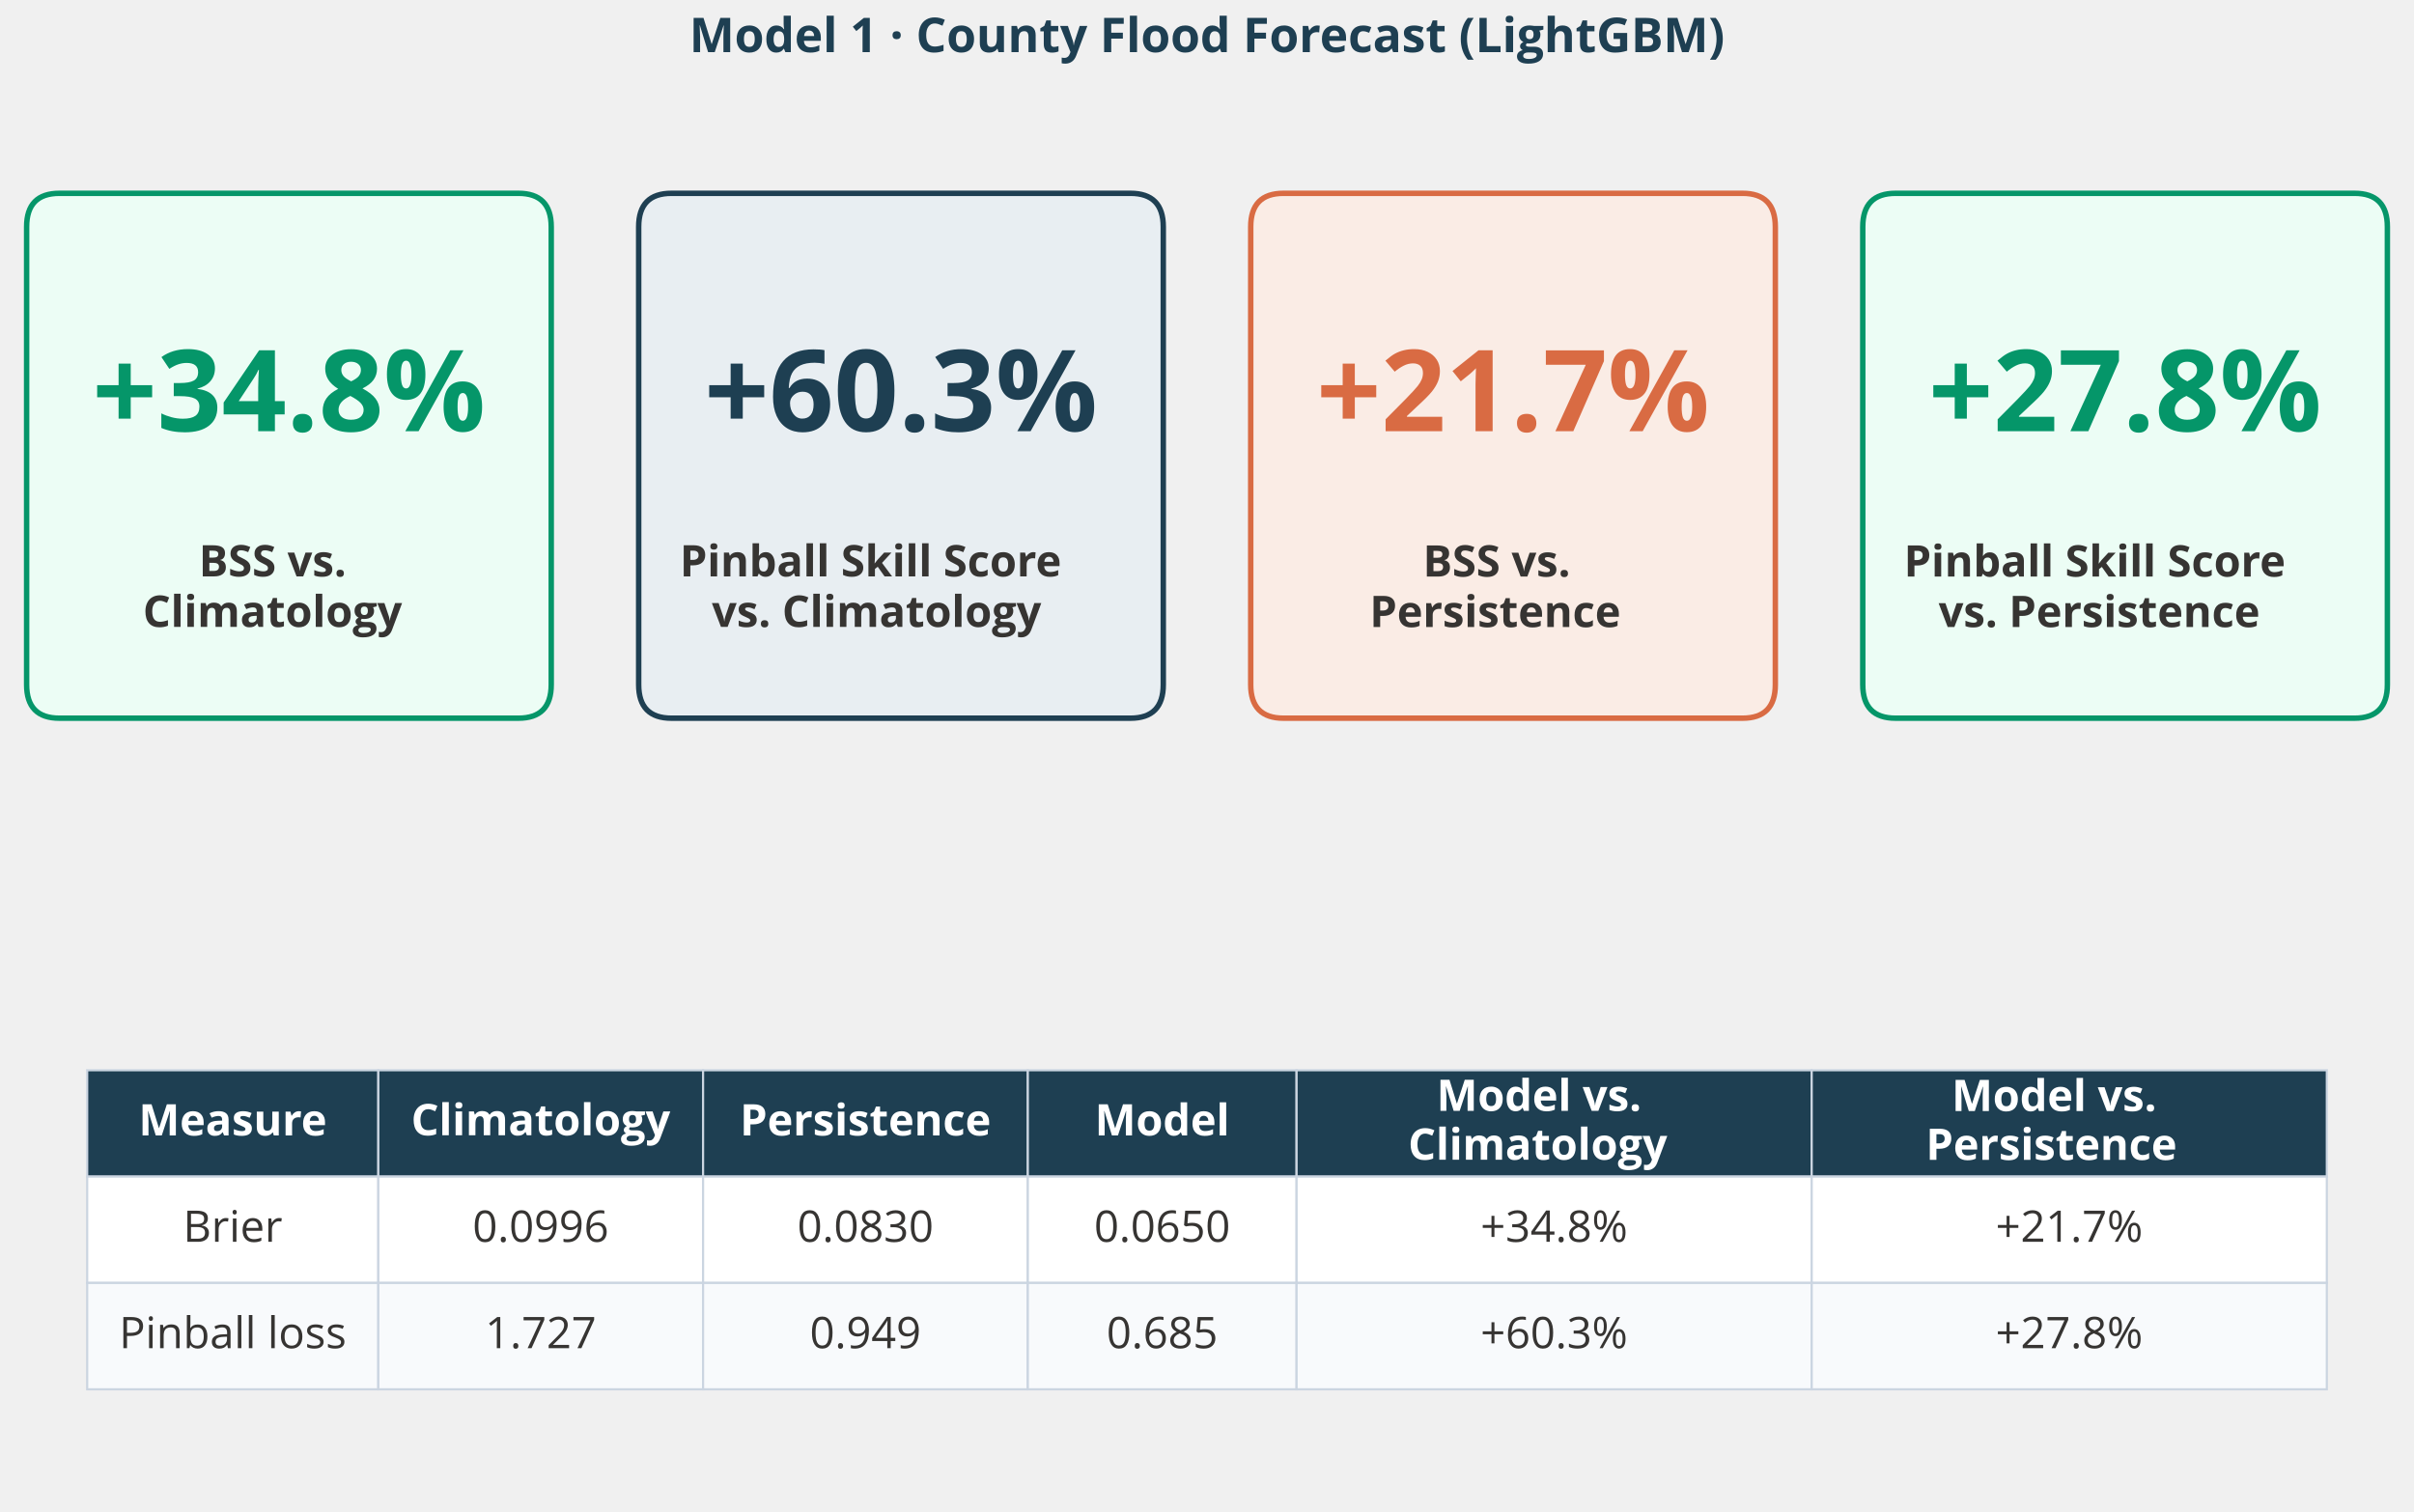
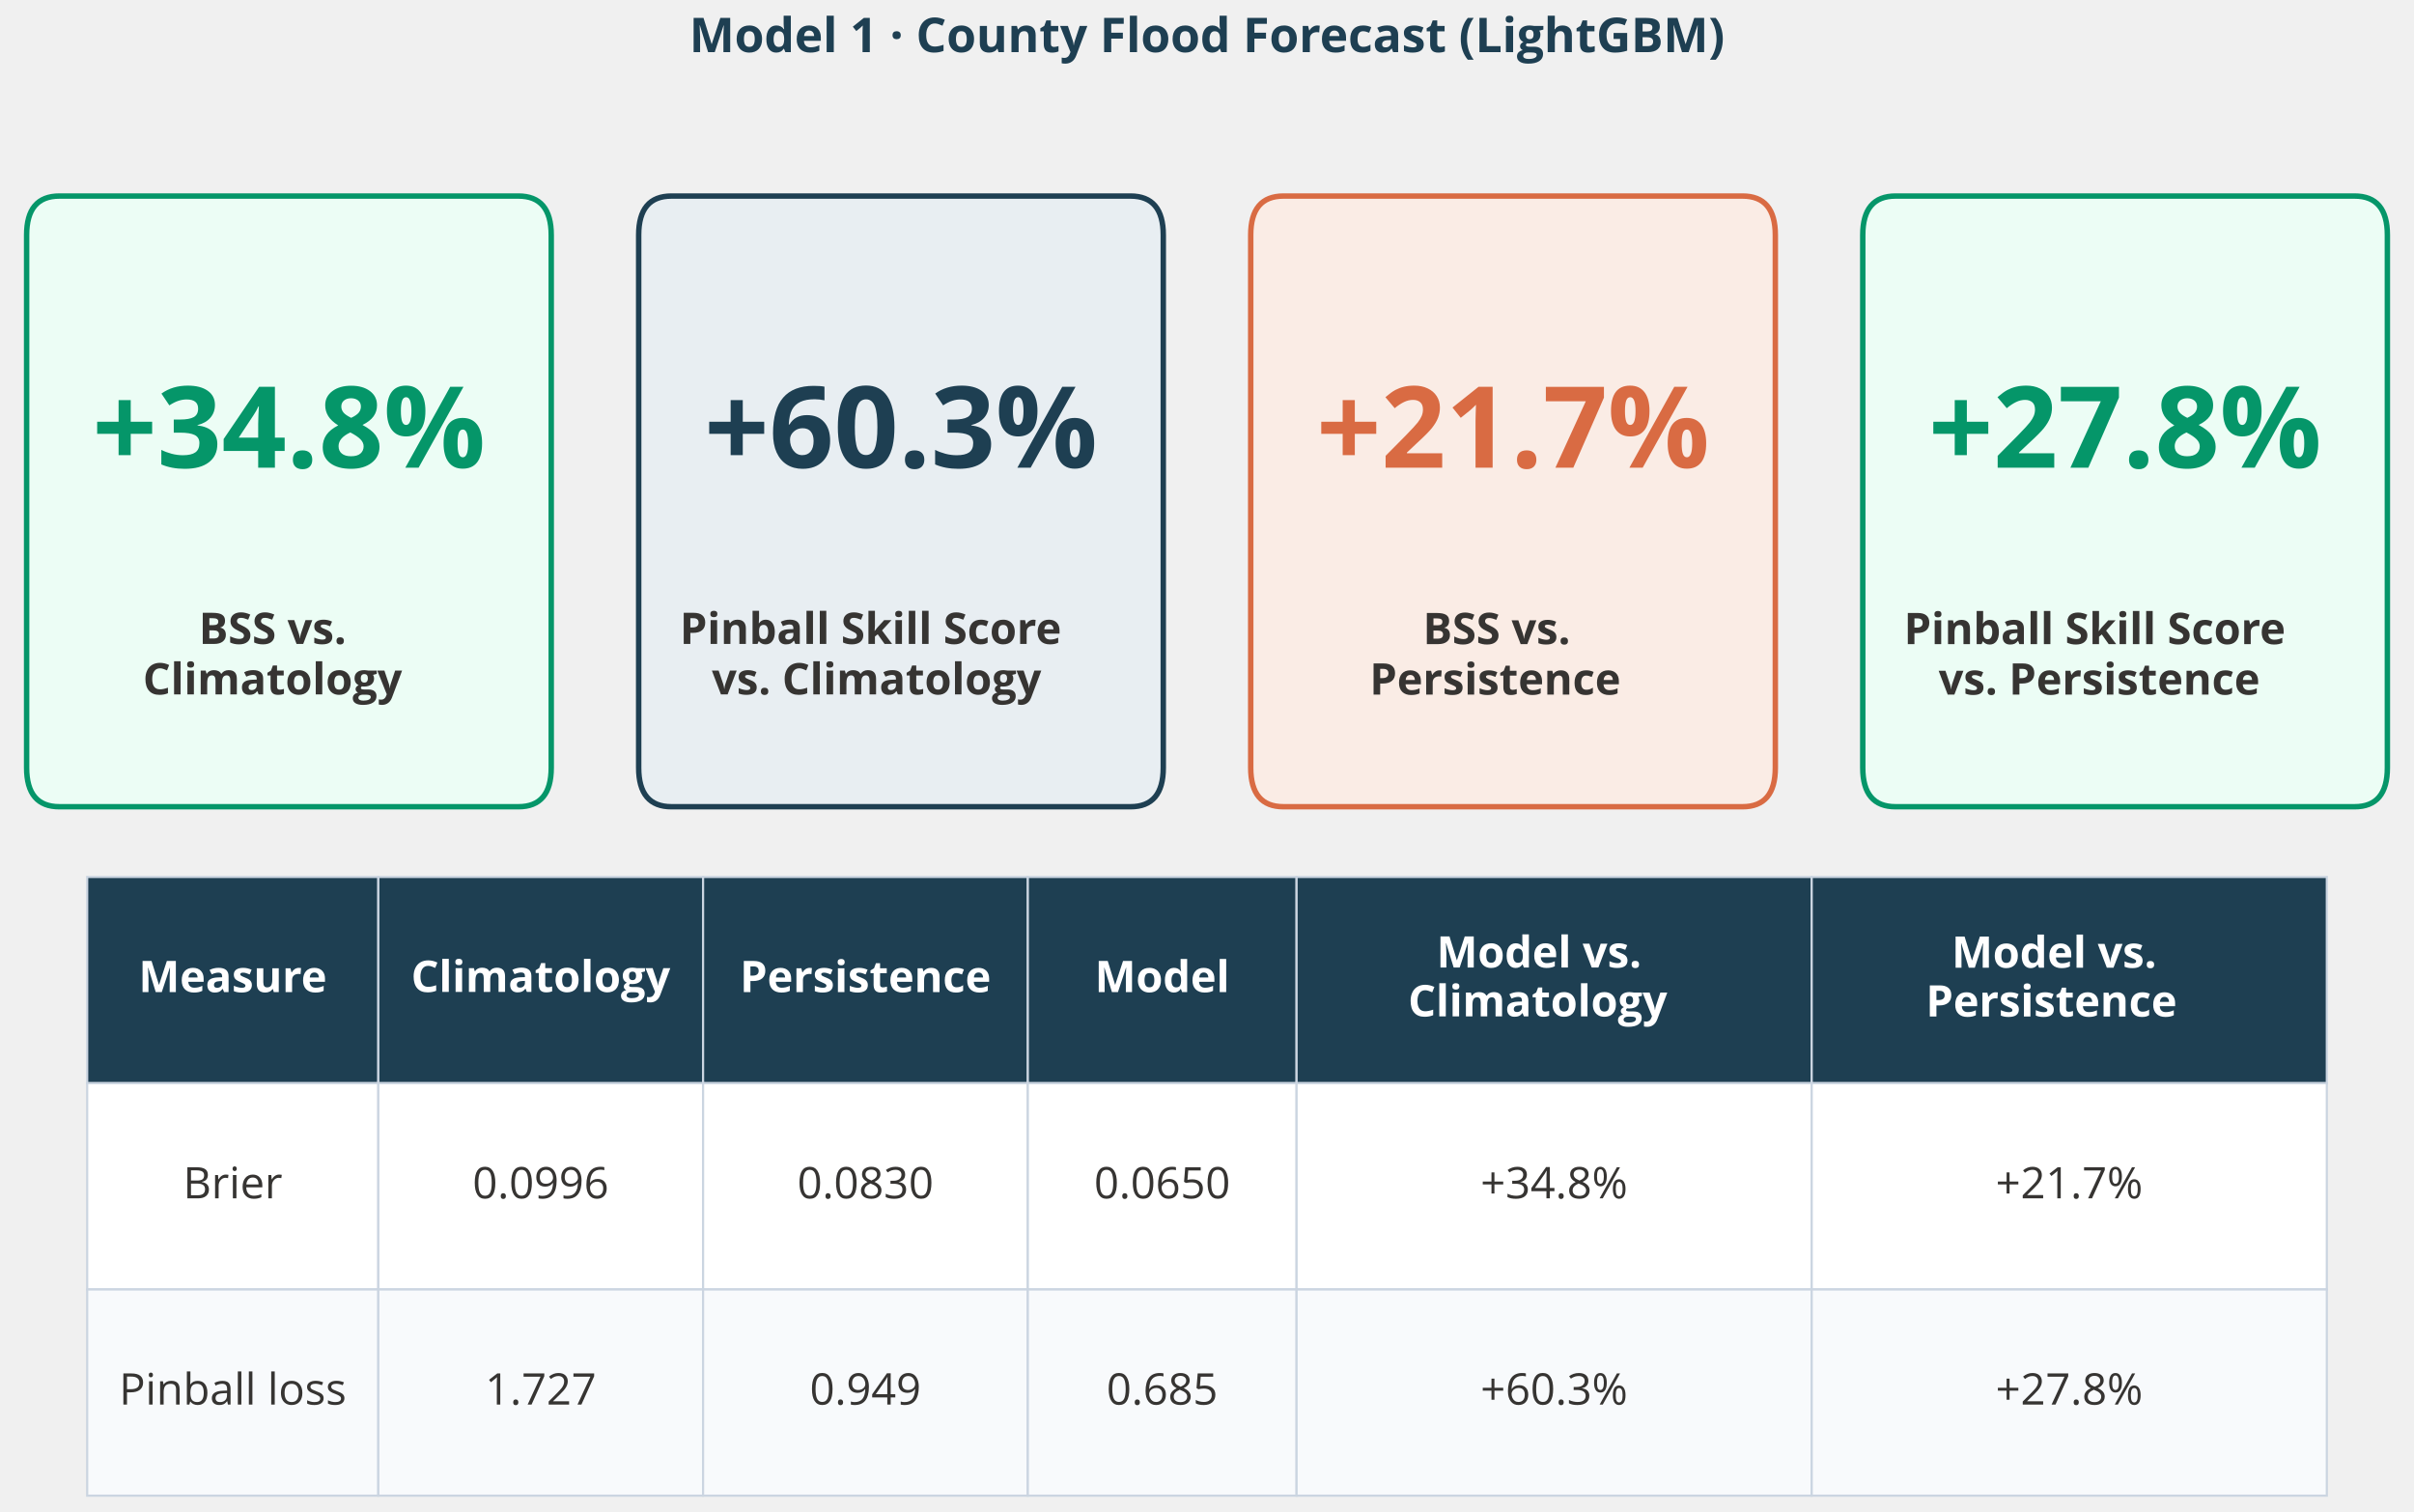
<svg xmlns="http://www.w3.org/2000/svg" width="1107.36pt" height="693.36pt" viewBox="0 0 1107.36 693.36" version="1.1">
  <defs>
    <style type="text/css">*{stroke-linejoin: round; stroke-linecap: butt}</style>
  </defs>
  <g id="figure_1">
    <g id="patch_1">
      <path d="M 0 693.36  L 1107.36 693.36  L 1107.36 0  L 0 0  L 0 693.36  z " style="fill: none; opacity: 0" />
    </g>
    <g id="axes_1">
      <g id="patch_2">
-         <path d="M 27.254 329.48  L 237.825 329.48  Q 252.865 329.48 252.865 314.11  L 252.865 104.055  Q 252.865 88.685 237.825 88.685  L 27.254 88.685  Q 12.214 88.685 12.214 104.055  L 12.214 314.11  Q 12.214 329.48 27.254 329.48  z " clip-path="url(#pd3519fe3bd)" style="fill: #ecfdf5; stroke: #059669; stroke-width: 2.5; stroke-linejoin: miter" />
+         <path d="M 27.254 370.097  L 237.825 370.097  Q 252.865 370.097 252.865 352.215  L 252.865 107.823  Q 252.865 89.941 237.825 89.941  L 27.254 89.941  Q 12.214 89.941 12.214 107.823  L 12.214 352.215  Q 12.214 370.097 27.254 370.097  z " clip-path="url(#p8d381f540d)" style="fill: #ecfdf5; stroke: #059669; stroke-width: 2.5; stroke-linejoin: miter" />
      </g>
      <g id="text_1">
-         <text style="font-weight: 700; font-size: 52px; font-family: 'Open Sans', 'DejaVu Sans', 'Arial', sans-serif; text-anchor: middle; fill: #059669" x="132.539" y="197.815" transform="rotate(-0 132.5394 197.8149)">+34.8%</text>
+         <text style="font-weight: 700; font-size: 52px; font-family: 'Open Sans', 'DejaVu Sans', 'Arial', sans-serif; text-anchor: middle; fill: #059669" x="132.539" y="214.564" transform="rotate(-0 132.5394 214.5641)">+34.8%</text>
      </g>
      <g id="text_2">
-         <text style="font-weight: 700; font-size: 20px; font-family: 'Open Sans', 'DejaVu Sans', 'Arial', sans-serif; fill: #363432" transform="translate(91.21445 264.4252)">BSS vs.</text>
-         <text style="font-weight: 700; font-size: 20px; font-family: 'Open Sans', 'DejaVu Sans', 'Arial', sans-serif; fill: #363432" transform="translate(65.55039 287.5807)">Climatology</text>
+         <text style="font-weight: 700; font-size: 20px; font-family: 'Open Sans', 'DejaVu Sans', 'Arial', sans-serif; fill: #363432" transform="translate(91.21445 295.4114)">BSS vs.</text>
+         <text style="font-weight: 700; font-size: 20px; font-family: 'Open Sans', 'DejaVu Sans', 'Arial', sans-serif; fill: #363432" transform="translate(65.55039 318.5668)">Climatology</text>
      </g>
    </g>
    <g id="axes_2">
      <g id="patch_3">
-         <path d="M 308.015 329.48  L 518.585 329.48  Q 533.626 329.48 533.626 314.11  L 533.626 104.055  Q 533.626 88.685 518.585 88.685  L 308.015 88.685  Q 292.974 88.685 292.974 104.055  L 292.974 314.11  Q 292.974 329.48 308.015 329.48  z " clip-path="url(#p053e019cb8)" style="fill: #e8eef2; stroke: #1e3f52; stroke-width: 2.5; stroke-linejoin: miter" />
+         <path d="M 308.015 370.097  L 518.585 370.097  Q 533.626 370.097 533.626 352.215  L 533.626 107.823  Q 533.626 89.941 518.585 89.941  L 308.015 89.941  Q 292.974 89.941 292.974 107.823  L 292.974 352.215  Q 292.974 370.097 308.015 370.097  z " clip-path="url(#pc54d4d029f)" style="fill: #e8eef2; stroke: #1e3f52; stroke-width: 2.5; stroke-linejoin: miter" />
      </g>
      <g id="text_3">
-         <text style="font-weight: 700; font-size: 52px; font-family: 'Open Sans', 'DejaVu Sans', 'Arial', sans-serif; text-anchor: middle; fill: #1e3f52" x="413.3" y="197.815" transform="rotate(-0 413.2998 197.8149)">+60.3%</text>
+         <text style="font-weight: 700; font-size: 52px; font-family: 'Open Sans', 'DejaVu Sans', 'Arial', sans-serif; text-anchor: middle; fill: #1e3f52" x="413.3" y="214.564" transform="rotate(-0 413.2998 214.5641)">+60.3%</text>
      </g>
      <g id="text_4">
-         <text style="font-weight: 700; font-size: 20px; font-family: 'Open Sans', 'DejaVu Sans', 'Arial', sans-serif; fill: #363432" transform="translate(311.8483 264.4252)">Pinball Skill Score</text>
-         <text style="font-weight: 700; font-size: 20px; font-family: 'Open Sans', 'DejaVu Sans', 'Arial', sans-serif; fill: #363432" transform="translate(326.5608 287.5807)">vs. Climatology</text>
+         <text style="font-weight: 700; font-size: 20px; font-family: 'Open Sans', 'DejaVu Sans', 'Arial', sans-serif; fill: #363432" transform="translate(311.8483 295.4114)">Pinball Skill Score</text>
+         <text style="font-weight: 700; font-size: 20px; font-family: 'Open Sans', 'DejaVu Sans', 'Arial', sans-serif; fill: #363432" transform="translate(326.5608 318.5668)">vs. Climatology</text>
      </g>
    </g>
    <g id="axes_3">
      <g id="patch_4">
-         <path d="M 588.775 329.48  L 799.345 329.48  Q 814.386 329.48 814.386 314.11  L 814.386 104.055  Q 814.386 88.685 799.345 88.685  L 588.775 88.685  Q 573.734 88.685 573.734 104.055  L 573.734 314.11  Q 573.734 329.48 588.775 329.48  z " clip-path="url(#p56b9d7eb81)" style="fill: #faece5; stroke: #d96b43; stroke-width: 2.5; stroke-linejoin: miter" />
+         <path d="M 588.775 370.097  L 799.345 370.097  Q 814.386 370.097 814.386 352.215  L 814.386 107.823  Q 814.386 89.941 799.345 89.941  L 588.775 89.941  Q 573.734 89.941 573.734 107.823  L 573.734 352.215  Q 573.734 370.097 588.775 370.097  z " clip-path="url(#p6b2f61a647)" style="fill: #faece5; stroke: #d96b43; stroke-width: 2.5; stroke-linejoin: miter" />
      </g>
      <g id="text_5">
-         <text style="font-weight: 700; font-size: 52px; font-family: 'Open Sans', 'DejaVu Sans', 'Arial', sans-serif; text-anchor: middle; fill: #d96b43" x="694.06" y="197.815" transform="rotate(-0 694.0602 197.8149)">+21.7%</text>
+         <text style="font-weight: 700; font-size: 52px; font-family: 'Open Sans', 'DejaVu Sans', 'Arial', sans-serif; text-anchor: middle; fill: #d96b43" x="694.06" y="214.564" transform="rotate(-0 694.0602 214.5641)">+21.7%</text>
      </g>
      <g id="text_6">
-         <text style="font-weight: 700; font-size: 20px; font-family: 'Open Sans', 'DejaVu Sans', 'Arial', sans-serif; fill: #363432" transform="translate(652.7352 264.5033)">BSS vs.</text>
-         <text style="font-weight: 700; font-size: 20px; font-family: 'Open Sans', 'DejaVu Sans', 'Arial', sans-serif; fill: #363432" transform="translate(628.293 287.6588)">Persistence</text>
+         <text style="font-weight: 700; font-size: 20px; font-family: 'Open Sans', 'DejaVu Sans', 'Arial', sans-serif; fill: #363432" transform="translate(652.7352 295.4895)">BSS vs.</text>
+         <text style="font-weight: 700; font-size: 20px; font-family: 'Open Sans', 'DejaVu Sans', 'Arial', sans-serif; fill: #363432" transform="translate(628.293 318.6449)">Persistence</text>
      </g>
    </g>
    <g id="axes_4">
      <g id="patch_5">
-         <path d="M 869.535 329.48  L 1080.106 329.48  Q 1095.146 329.48 1095.146 314.11  L 1095.146 104.055  Q 1095.146 88.685 1080.106 88.685  L 869.535 88.685  Q 854.495 88.685 854.495 104.055  L 854.495 314.11  Q 854.495 329.48 869.535 329.48  z " clip-path="url(#p656ede0b68)" style="fill: #ecfdf5; stroke: #059669; stroke-width: 2.5; stroke-linejoin: miter" />
+         <path d="M 869.535 370.097  L 1080.106 370.097  Q 1095.146 370.097 1095.146 352.215  L 1095.146 107.823  Q 1095.146 89.941 1080.106 89.941  L 869.535 89.941  Q 854.495 89.941 854.495 107.823  L 854.495 352.215  Q 854.495 370.097 869.535 370.097  z " clip-path="url(#p9d13c4ee53)" style="fill: #ecfdf5; stroke: #059669; stroke-width: 2.5; stroke-linejoin: miter" />
      </g>
      <g id="text_7">
-         <text style="font-weight: 700; font-size: 52px; font-family: 'Open Sans', 'DejaVu Sans', 'Arial', sans-serif; text-anchor: middle; fill: #059669" x="974.821" y="197.815" transform="rotate(-0 974.8206 197.8149)">+27.8%</text>
+         <text style="font-weight: 700; font-size: 52px; font-family: 'Open Sans', 'DejaVu Sans', 'Arial', sans-serif; text-anchor: middle; fill: #059669" x="974.821" y="214.564" transform="rotate(-0 974.8206 214.5641)">+27.8%</text>
      </g>
      <g id="text_8">
-         <text style="font-weight: 700; font-size: 20px; font-family: 'Open Sans', 'DejaVu Sans', 'Arial', sans-serif; fill: #363432" transform="translate(873.369 264.5033)">Pinball Skill Score</text>
-         <text style="font-weight: 700; font-size: 20px; font-family: 'Open Sans', 'DejaVu Sans', 'Arial', sans-serif; fill: #363432" transform="translate(889.3034 287.6588)">vs. Persistence</text>
+         <text style="font-weight: 700; font-size: 20px; font-family: 'Open Sans', 'DejaVu Sans', 'Arial', sans-serif; fill: #363432" transform="translate(873.369 295.4895)">Pinball Skill Score</text>
+         <text style="font-weight: 700; font-size: 20px; font-family: 'Open Sans', 'DejaVu Sans', 'Arial', sans-serif; fill: #363432" transform="translate(889.3034 318.6449)">vs. Persistence</text>
      </g>
    </g>
    <g id="axes_5">
      <g id="table_1">
        <g id="patch_6">
-           <path d="M 39.989 539.78  L 173.549 539.78  L 173.549 490.986  L 39.989 490.986  z " style="fill: #1e3f52; stroke: #cbd5e1; stroke-linejoin: miter" />
+           <path d="M 39.989 496.929  L 173.549 496.929  L 173.549 402.314  L 39.989 402.314  z " style="fill: #1e3f52; stroke: #cbd5e1; stroke-linejoin: miter" />
        </g>
        <g id="text_9">
-           <text style="font-weight: 700; font-size: 20px; font-family: 'Open Sans', 'DejaVu Sans', 'Arial', sans-serif; text-anchor: middle; fill: #ffffff" x="106.769" y="520.902" transform="rotate(-0 106.7687 520.9019)">Measure</text>
+           <text style="font-weight: 700; font-size: 20px; font-family: 'Open Sans', 'DejaVu Sans', 'Arial', sans-serif; text-anchor: middle; fill: #ffffff" x="106.769" y="455.14" transform="rotate(-0 106.7687 455.1403)">Measure</text>
        </g>
        <g id="patch_7">
-           <path d="M 173.549 539.78  L 322.519 539.78  L 322.519 490.986  L 173.549 490.986  z " style="fill: #1e3f52; stroke: #cbd5e1; stroke-linejoin: miter" />
+           <path d="M 173.549 496.929  L 322.519 496.929  L 322.519 402.314  L 173.549 402.314  z " style="fill: #1e3f52; stroke: #cbd5e1; stroke-linejoin: miter" />
        </g>
        <g id="text_10">
-           <text style="font-weight: 700; font-size: 20px; font-family: 'Open Sans', 'DejaVu Sans', 'Arial', sans-serif; text-anchor: middle; fill: #ffffff" x="248.034" y="520.824" transform="rotate(-0 248.0337 520.8238)">Climatology</text>
+           <text style="font-weight: 700; font-size: 20px; font-family: 'Open Sans', 'DejaVu Sans', 'Arial', sans-serif; text-anchor: middle; fill: #ffffff" x="248.034" y="455.062" transform="rotate(-0 248.0337 455.0622)">Climatology</text>
        </g>
        <g id="patch_8">
-           <path d="M 322.519 539.78  L 471.489 539.78  L 471.489 490.986  L 322.519 490.986  z " style="fill: #1e3f52; stroke: #cbd5e1; stroke-linejoin: miter" />
+           <path d="M 322.519 496.929  L 471.489 496.929  L 471.489 402.314  L 322.519 402.314  z " style="fill: #1e3f52; stroke: #cbd5e1; stroke-linejoin: miter" />
        </g>
        <g id="text_11">
-           <text style="font-weight: 700; font-size: 20px; font-family: 'Open Sans', 'DejaVu Sans', 'Arial', sans-serif; text-anchor: middle; fill: #ffffff" x="397.004" y="520.902" transform="rotate(-0 397.0042 520.9019)">Persistence</text>
+           <text style="font-weight: 700; font-size: 20px; font-family: 'Open Sans', 'DejaVu Sans', 'Arial', sans-serif; text-anchor: middle; fill: #ffffff" x="397.004" y="455.14" transform="rotate(-0 397.0042 455.1403)">Persistence</text>
        </g>
        <g id="patch_9">
-           <path d="M 471.489 539.78  L 594.775 539.78  L 594.775 490.986  L 471.489 490.986  z " style="fill: #1e3f52; stroke: #cbd5e1; stroke-linejoin: miter" />
+           <path d="M 471.489 496.929  L 594.775 496.929  L 594.775 402.314  L 471.489 402.314  z " style="fill: #1e3f52; stroke: #cbd5e1; stroke-linejoin: miter" />
        </g>
        <g id="text_12">
-           <text style="font-weight: 700; font-size: 20px; font-family: 'Open Sans', 'DejaVu Sans', 'Arial', sans-serif; text-anchor: middle; fill: #ffffff" x="533.132" y="520.902" transform="rotate(-0 533.1324 520.9019)">Model</text>
+           <text style="font-weight: 700; font-size: 20px; font-family: 'Open Sans', 'DejaVu Sans', 'Arial', sans-serif; text-anchor: middle; fill: #ffffff" x="533.132" y="455.14" transform="rotate(-0 533.1324 455.1403)">Model</text>
        </g>
        <g id="patch_10">
-           <path d="M 594.775 539.78  L 831.073 539.78  L 831.073 490.986  L 594.775 490.986  z " style="fill: #1e3f52; stroke: #cbd5e1; stroke-linejoin: miter" />
+           <path d="M 594.775 496.929  L 831.073 496.929  L 831.073 402.314  L 594.775 402.314  z " style="fill: #1e3f52; stroke: #cbd5e1; stroke-linejoin: miter" />
        </g>
        <g id="text_13">
-           <text style="font-weight: 700; font-size: 20px; font-family: 'Open Sans', 'DejaVu Sans', 'Arial', sans-serif; fill: #ffffff" transform="translate(658.9836 509.626)">Model vs.</text>
-           <text style="font-weight: 700; font-size: 20px; font-family: 'Open Sans', 'DejaVu Sans', 'Arial', sans-serif; fill: #ffffff" transform="translate(645.9352 532.0216)">Climatology</text>
+           <text style="font-weight: 700; font-size: 20px; font-family: 'Open Sans', 'DejaVu Sans', 'Arial', sans-serif; fill: #ffffff" transform="translate(658.9836 443.8644)">Model vs.</text>
+           <text style="font-weight: 700; font-size: 20px; font-family: 'Open Sans', 'DejaVu Sans', 'Arial', sans-serif; fill: #ffffff" transform="translate(645.9352 466.26)">Climatology</text>
        </g>
        <g id="patch_11">
-           <path d="M 831.073 539.78  L 1067.371 539.78  L 1067.371 490.986  L 831.073 490.986  z " style="fill: #1e3f52; stroke: #cbd5e1; stroke-linejoin: miter" />
+           <path d="M 831.073 496.929  L 1067.371 496.929  L 1067.371 402.314  L 831.073 402.314  z " style="fill: #1e3f52; stroke: #cbd5e1; stroke-linejoin: miter" />
        </g>
        <g id="text_14">
-           <text style="font-weight: 700; font-size: 20px; font-family: 'Open Sans', 'DejaVu Sans', 'Arial', sans-serif; fill: #ffffff" transform="translate(895.2816 509.7041)">Model vs.</text>
-           <text style="font-weight: 700; font-size: 20px; font-family: 'Open Sans', 'DejaVu Sans', 'Arial', sans-serif; fill: #ffffff" transform="translate(883.455 532.0997)">Persistence</text>
+           <text style="font-weight: 700; font-size: 20px; font-family: 'Open Sans', 'DejaVu Sans', 'Arial', sans-serif; fill: #ffffff" transform="translate(895.2816 443.9425)">Model vs.</text>
+           <text style="font-weight: 700; font-size: 20px; font-family: 'Open Sans', 'DejaVu Sans', 'Arial', sans-serif; fill: #ffffff" transform="translate(883.455 466.3381)">Persistence</text>
        </g>
        <g id="patch_12">
-           <path d="M 39.989 588.573  L 173.549 588.573  L 173.549 539.78  L 39.989 539.78  z " style="fill: #ffffff; stroke: #cbd5e1; stroke-linejoin: miter" />
+           <path d="M 39.989 591.545  L 173.549 591.545  L 173.549 496.929  L 39.989 496.929  z " style="fill: #ffffff; stroke: #cbd5e1; stroke-linejoin: miter" />
        </g>
        <g id="text_15">
-           <text style="font-size: 20px; font-family: 'Open Sans', 'DejaVu Sans', 'Arial', sans-serif; text-anchor: middle; fill: #363432" x="106.769" y="569.695" transform="rotate(-0 106.7687 569.6953)">Brier</text>
+           <text style="font-size: 20px; font-family: 'Open Sans', 'DejaVu Sans', 'Arial', sans-serif; text-anchor: middle; fill: #363432" x="106.769" y="549.756" transform="rotate(-0 106.7687 549.7557)">Brier</text>
        </g>
        <g id="patch_13">
-           <path d="M 173.549 588.573  L 322.519 588.573  L 322.519 539.78  L 173.549 539.78  z " style="fill: #ffffff; stroke: #cbd5e1; stroke-linejoin: miter" />
+           <path d="M 173.549 591.545  L 322.519 591.545  L 322.519 496.929  L 173.549 496.929  z " style="fill: #ffffff; stroke: #cbd5e1; stroke-linejoin: miter" />
        </g>
        <g id="text_16">
-           <text style="font-size: 20px; font-family: 'Open Sans', 'DejaVu Sans', 'Arial', sans-serif; text-anchor: middle; fill: #363432" x="248.034" y="569.695" transform="rotate(-0 248.0337 569.6953)">0.0996</text>
+           <text style="font-size: 20px; font-family: 'Open Sans', 'DejaVu Sans', 'Arial', sans-serif; text-anchor: middle; fill: #363432" x="248.034" y="549.756" transform="rotate(-0 248.0337 549.7557)">0.0996</text>
        </g>
        <g id="patch_14">
-           <path d="M 322.519 588.573  L 471.489 588.573  L 471.489 539.78  L 322.519 539.78  z " style="fill: #ffffff; stroke: #cbd5e1; stroke-linejoin: miter" />
+           <path d="M 322.519 591.545  L 471.489 591.545  L 471.489 496.929  L 322.519 496.929  z " style="fill: #ffffff; stroke: #cbd5e1; stroke-linejoin: miter" />
        </g>
        <g id="text_17">
-           <text style="font-size: 20px; font-family: 'Open Sans', 'DejaVu Sans', 'Arial', sans-serif; text-anchor: middle; fill: #363432" x="397.004" y="569.695" transform="rotate(-0 397.0042 569.6953)">0.0830</text>
+           <text style="font-size: 20px; font-family: 'Open Sans', 'DejaVu Sans', 'Arial', sans-serif; text-anchor: middle; fill: #363432" x="397.004" y="549.756" transform="rotate(-0 397.0042 549.7557)">0.0830</text>
        </g>
        <g id="patch_15">
-           <path d="M 471.489 588.573  L 594.775 588.573  L 594.775 539.78  L 471.489 539.78  z " style="fill: #ffffff; stroke: #cbd5e1; stroke-linejoin: miter" />
+           <path d="M 471.489 591.545  L 594.775 591.545  L 594.775 496.929  L 471.489 496.929  z " style="fill: #ffffff; stroke: #cbd5e1; stroke-linejoin: miter" />
        </g>
        <g id="text_18">
-           <text style="font-size: 20px; font-family: 'Open Sans', 'DejaVu Sans', 'Arial', sans-serif; text-anchor: middle; fill: #363432" x="533.132" y="569.695" transform="rotate(-0 533.1324 569.6953)">0.0650</text>
+           <text style="font-size: 20px; font-family: 'Open Sans', 'DejaVu Sans', 'Arial', sans-serif; text-anchor: middle; fill: #363432" x="533.132" y="549.756" transform="rotate(-0 533.1324 549.7557)">0.0650</text>
        </g>
        <g id="patch_16">
-           <path d="M 594.775 588.573  L 831.073 588.573  L 831.073 539.78  L 594.775 539.78  z " style="fill: #ffffff; stroke: #cbd5e1; stroke-linejoin: miter" />
+           <path d="M 594.775 591.545  L 831.073 591.545  L 831.073 496.929  L 594.775 496.929  z " style="fill: #ffffff; stroke: #cbd5e1; stroke-linejoin: miter" />
        </g>
        <g id="text_19">
-           <text style="font-size: 20px; font-family: 'Open Sans', 'DejaVu Sans', 'Arial', sans-serif; text-anchor: middle; fill: #363432" x="712.924" y="569.695" transform="rotate(-0 712.9243 569.6953)">+34.8%</text>
+           <text style="font-size: 20px; font-family: 'Open Sans', 'DejaVu Sans', 'Arial', sans-serif; text-anchor: middle; fill: #363432" x="712.924" y="549.756" transform="rotate(-0 712.9243 549.7557)">+34.8%</text>
        </g>
        <g id="patch_17">
-           <path d="M 831.073 588.573  L 1067.371 588.573  L 1067.371 539.78  L 831.073 539.78  z " style="fill: #ffffff; stroke: #cbd5e1; stroke-linejoin: miter" />
+           <path d="M 831.073 591.545  L 1067.371 591.545  L 1067.371 496.929  L 831.073 496.929  z " style="fill: #ffffff; stroke: #cbd5e1; stroke-linejoin: miter" />
        </g>
        <g id="text_20">
-           <text style="font-size: 20px; font-family: 'Open Sans', 'DejaVu Sans', 'Arial', sans-serif; text-anchor: middle; fill: #363432" x="949.222" y="569.695" transform="rotate(-0 949.2222 569.6953)">+21.7%</text>
+           <text style="font-size: 20px; font-family: 'Open Sans', 'DejaVu Sans', 'Arial', sans-serif; text-anchor: middle; fill: #363432" x="949.222" y="549.756" transform="rotate(-0 949.2222 549.7557)">+21.7%</text>
        </g>
        <g id="patch_18">
-           <path d="M 39.989 637.367  L 173.549 637.367  L 173.549 588.573  L 39.989 588.573  z " style="fill: #f8fafc; stroke: #cbd5e1; stroke-linejoin: miter" />
+           <path d="M 39.989 686.16  L 173.549 686.16  L 173.549 591.545  L 39.989 591.545  z " style="fill: #f8fafc; stroke: #cbd5e1; stroke-linejoin: miter" />
        </g>
        <g id="text_21">
-           <text style="font-size: 20px; font-family: 'Open Sans', 'DejaVu Sans', 'Arial', sans-serif; text-anchor: middle; fill: #363432" x="106.769" y="618.489" transform="rotate(-0 106.7687 618.4887)">Pinball loss</text>
+           <text style="font-size: 20px; font-family: 'Open Sans', 'DejaVu Sans', 'Arial', sans-serif; text-anchor: middle; fill: #363432" x="106.769" y="644.371" transform="rotate(-0 106.7687 644.3711)">Pinball loss</text>
        </g>
        <g id="patch_19">
-           <path d="M 173.549 637.367  L 322.519 637.367  L 322.519 588.573  L 173.549 588.573  z " style="fill: #f8fafc; stroke: #cbd5e1; stroke-linejoin: miter" />
+           <path d="M 173.549 686.16  L 322.519 686.16  L 322.519 591.545  L 173.549 591.545  z " style="fill: #f8fafc; stroke: #cbd5e1; stroke-linejoin: miter" />
        </g>
        <g id="text_22">
-           <text style="font-size: 20px; font-family: 'Open Sans', 'DejaVu Sans', 'Arial', sans-serif; text-anchor: middle; fill: #363432" x="248.034" y="618.489" transform="rotate(-0 248.0337 618.4887)">1.727</text>
+           <text style="font-size: 20px; font-family: 'Open Sans', 'DejaVu Sans', 'Arial', sans-serif; text-anchor: middle; fill: #363432" x="248.034" y="644.371" transform="rotate(-0 248.0337 644.3711)">1.727</text>
        </g>
        <g id="patch_20">
-           <path d="M 322.519 637.367  L 471.489 637.367  L 471.489 588.573  L 322.519 588.573  z " style="fill: #f8fafc; stroke: #cbd5e1; stroke-linejoin: miter" />
+           <path d="M 322.519 686.16  L 471.489 686.16  L 471.489 591.545  L 322.519 591.545  z " style="fill: #f8fafc; stroke: #cbd5e1; stroke-linejoin: miter" />
        </g>
        <g id="text_23">
-           <text style="font-size: 20px; font-family: 'Open Sans', 'DejaVu Sans', 'Arial', sans-serif; text-anchor: middle; fill: #363432" x="397.004" y="618.489" transform="rotate(-0 397.0042 618.4887)">0.949</text>
+           <text style="font-size: 20px; font-family: 'Open Sans', 'DejaVu Sans', 'Arial', sans-serif; text-anchor: middle; fill: #363432" x="397.004" y="644.371" transform="rotate(-0 397.0042 644.3711)">0.949</text>
        </g>
        <g id="patch_21">
-           <path d="M 471.489 637.367  L 594.775 637.367  L 594.775 588.573  L 471.489 588.573  z " style="fill: #f8fafc; stroke: #cbd5e1; stroke-linejoin: miter" />
+           <path d="M 471.489 686.16  L 594.775 686.16  L 594.775 591.545  L 471.489 591.545  z " style="fill: #f8fafc; stroke: #cbd5e1; stroke-linejoin: miter" />
        </g>
        <g id="text_24">
-           <text style="font-size: 20px; font-family: 'Open Sans', 'DejaVu Sans', 'Arial', sans-serif; text-anchor: middle; fill: #363432" x="533.132" y="618.489" transform="rotate(-0 533.1324 618.4887)">0.685</text>
+           <text style="font-size: 20px; font-family: 'Open Sans', 'DejaVu Sans', 'Arial', sans-serif; text-anchor: middle; fill: #363432" x="533.132" y="644.371" transform="rotate(-0 533.1324 644.3711)">0.685</text>
        </g>
        <g id="patch_22">
-           <path d="M 594.775 637.367  L 831.073 637.367  L 831.073 588.573  L 594.775 588.573  z " style="fill: #f8fafc; stroke: #cbd5e1; stroke-linejoin: miter" />
+           <path d="M 594.775 686.16  L 831.073 686.16  L 831.073 591.545  L 594.775 591.545  z " style="fill: #f8fafc; stroke: #cbd5e1; stroke-linejoin: miter" />
        </g>
        <g id="text_25">
-           <text style="font-size: 20px; font-family: 'Open Sans', 'DejaVu Sans', 'Arial', sans-serif; text-anchor: middle; fill: #363432" x="712.924" y="618.489" transform="rotate(-0 712.9243 618.4887)">+60.3%</text>
+           <text style="font-size: 20px; font-family: 'Open Sans', 'DejaVu Sans', 'Arial', sans-serif; text-anchor: middle; fill: #363432" x="712.924" y="644.371" transform="rotate(-0 712.9243 644.3711)">+60.3%</text>
        </g>
        <g id="patch_23">
-           <path d="M 831.073 637.367  L 1067.371 637.367  L 1067.371 588.573  L 831.073 588.573  z " style="fill: #f8fafc; stroke: #cbd5e1; stroke-linejoin: miter" />
+           <path d="M 831.073 686.16  L 1067.371 686.16  L 1067.371 591.545  L 831.073 591.545  z " style="fill: #f8fafc; stroke: #cbd5e1; stroke-linejoin: miter" />
        </g>
        <g id="text_26">
-           <text style="font-size: 20px; font-family: 'Open Sans', 'DejaVu Sans', 'Arial', sans-serif; text-anchor: middle; fill: #363432" x="949.222" y="618.489" transform="rotate(-0 949.2222 618.4887)">+27.8%</text>
+           <text style="font-size: 20px; font-family: 'Open Sans', 'DejaVu Sans', 'Arial', sans-serif; text-anchor: middle; fill: #363432" x="949.222" y="644.371" transform="rotate(-0 949.2222 644.3711)">+27.8%</text>
        </g>
      </g>
    </g>
    <g id="text_27">
      <text style="font-weight: 700; font-size: 22px; font-family: 'Open Sans', 'DejaVu Sans', 'Arial', sans-serif; text-anchor: middle; fill: #1e3f52" x="553.68" y="23.917" transform="rotate(-0 553.68 23.91656)">Model 1 · County Flood Forecast (LightGBM)</text>
    </g>
  </g>
  <defs>
-     <clipPath id="pd3519fe3bd">
-       <rect x="7.2" y="81" width="250.679" height="256.165" />
+     <clipPath id="p8d381f540d">
+       <rect x="7.2" y="81" width="250.679" height="298.038" />
    </clipPath>
-     <clipPath id="p053e019cb8">
-       <rect x="287.96" y="81" width="250.679" height="256.165" />
+     <clipPath id="pc54d4d029f">
+       <rect x="287.96" y="81" width="250.679" height="298.038" />
    </clipPath>
-     <clipPath id="p56b9d7eb81">
-       <rect x="568.721" y="81" width="250.679" height="256.165" />
+     <clipPath id="p6b2f61a647">
+       <rect x="568.721" y="81" width="250.679" height="298.038" />
    </clipPath>
-     <clipPath id="p656ede0b68">
-       <rect x="849.481" y="81" width="250.679" height="256.165" />
+     <clipPath id="p9d13c4ee53">
+       <rect x="849.481" y="81" width="250.679" height="298.038" />
    </clipPath>
  </defs>
</svg>
